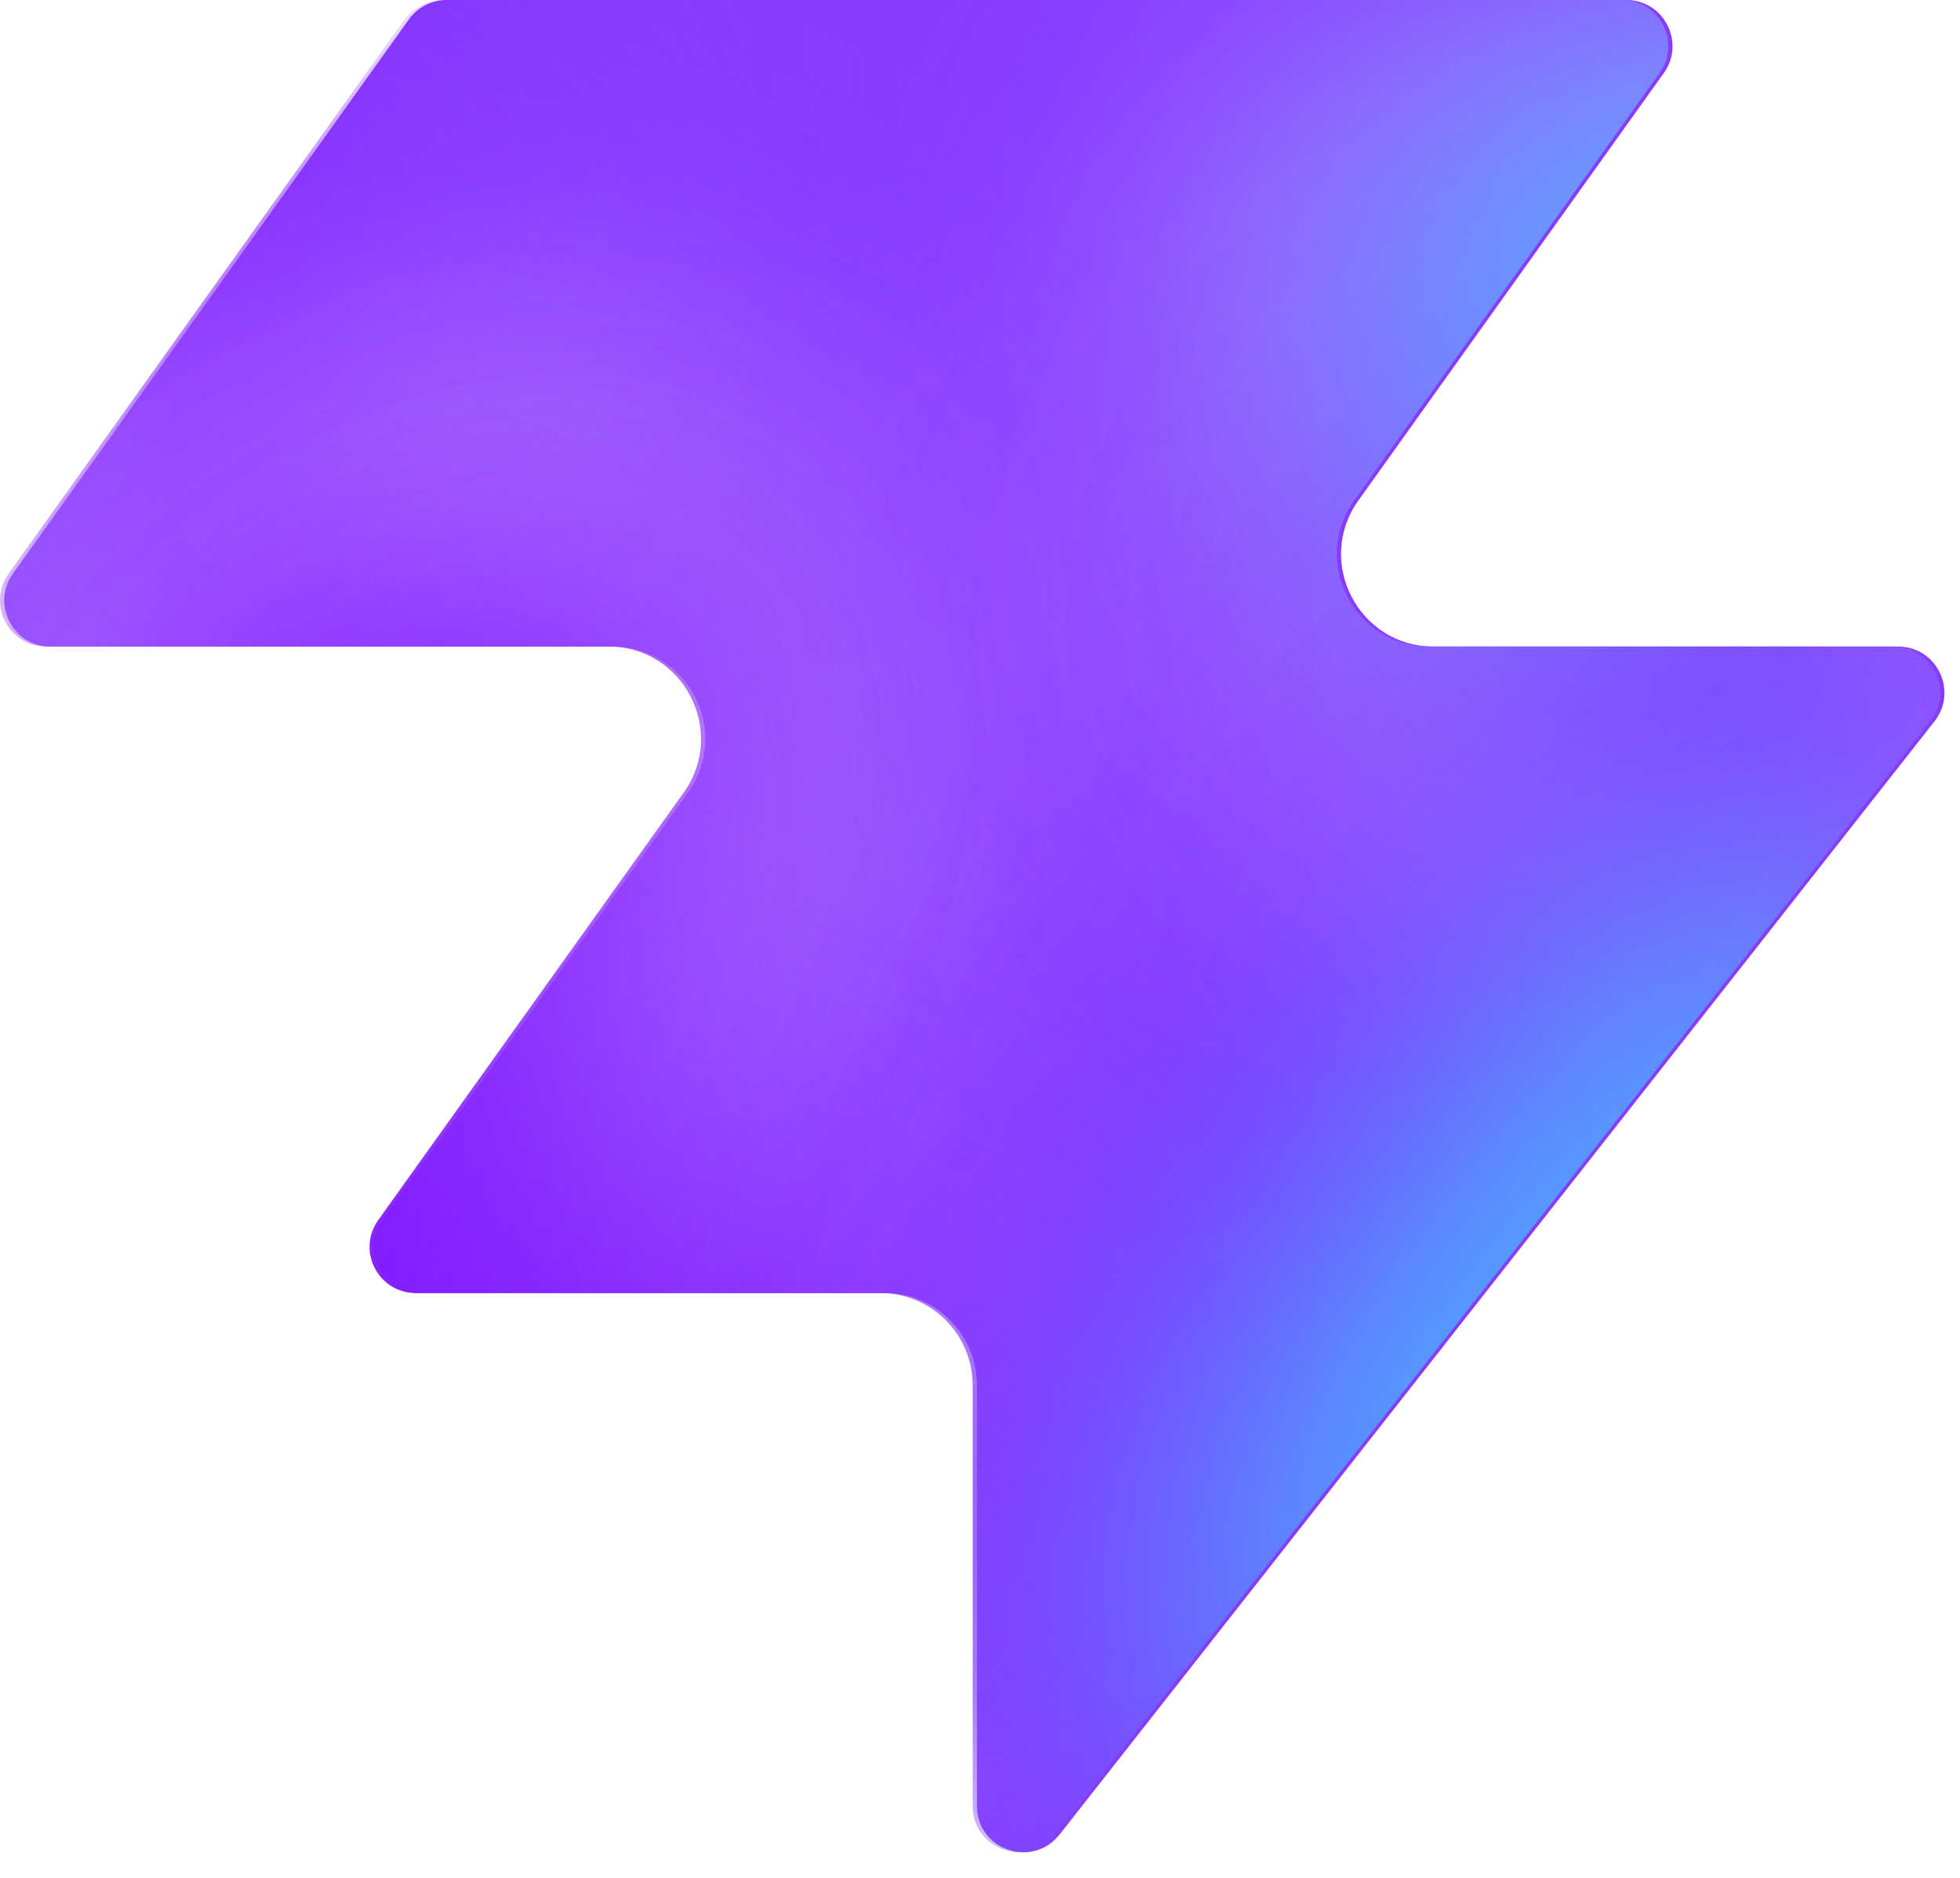
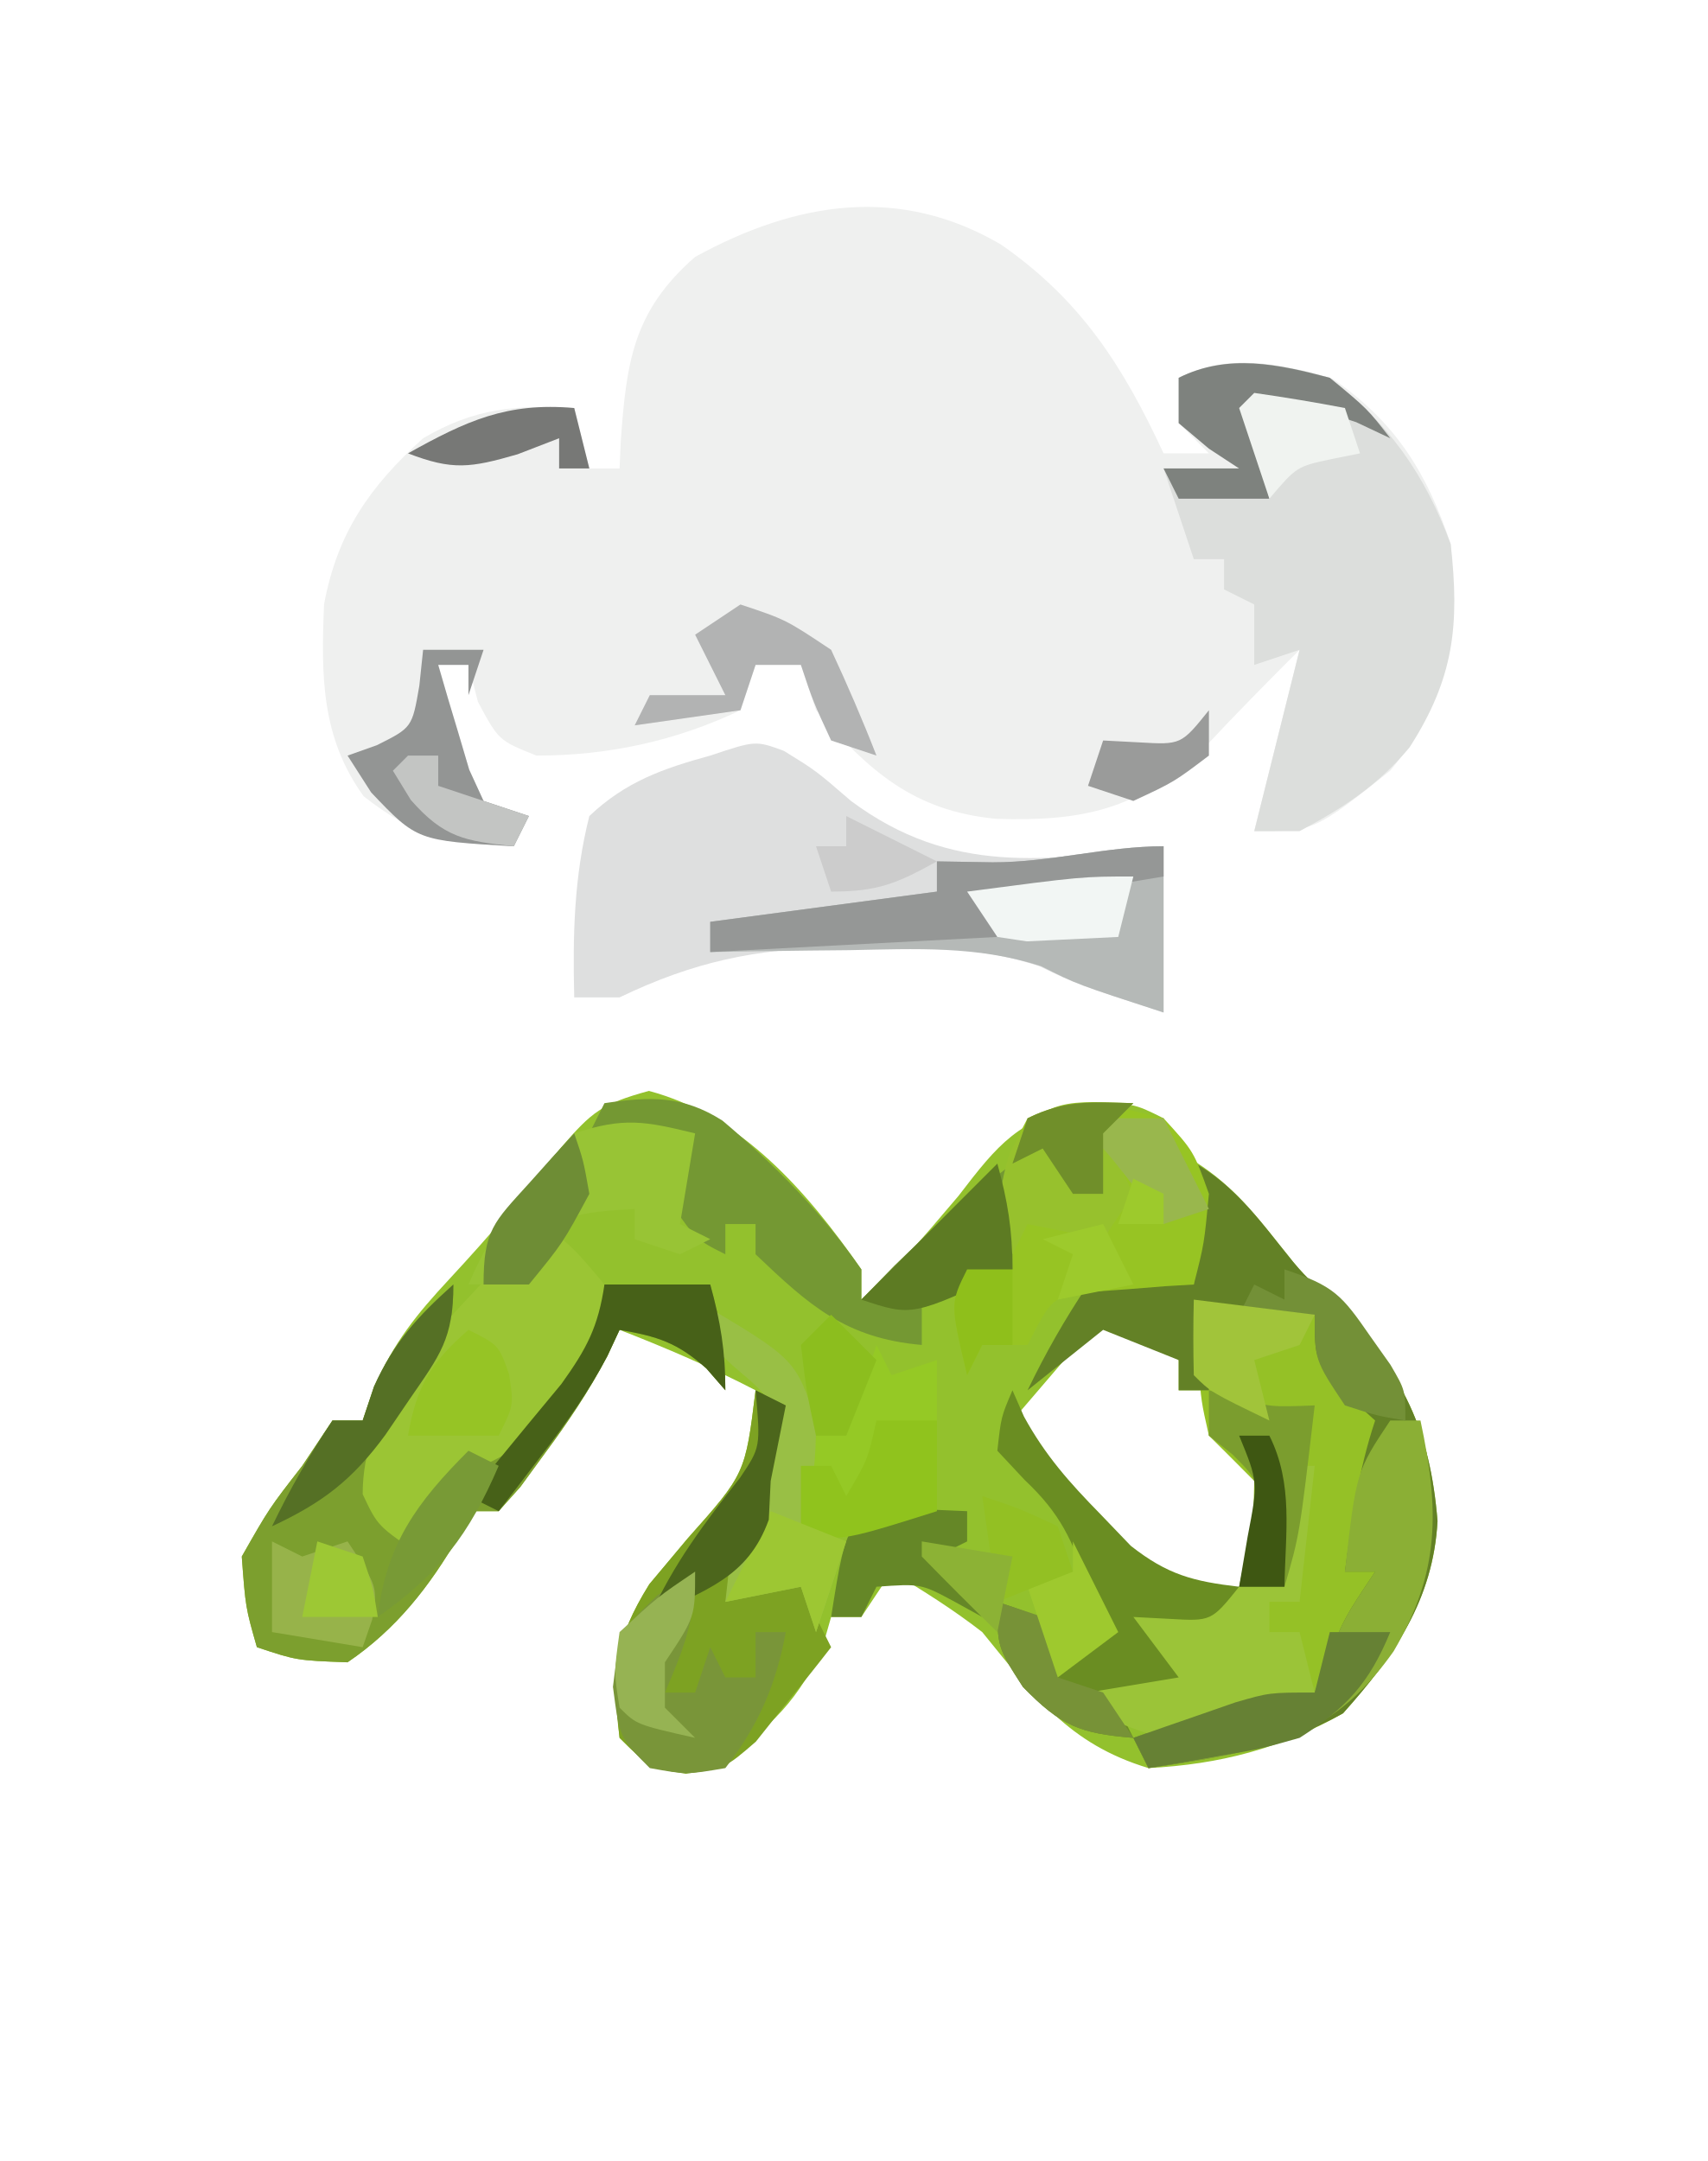
- <svg xmlns="http://www.w3.org/2000/svg" width="48" height="46" fill="none" viewBox="0 0 48 46">
-   <path fill="#863bff" d="M25.946 44.938c-.664.845-2.021.375-2.021-.698V33.937a2.26 2.26 0 0 0-2.262-2.262H10.287c-.92 0-1.456-1.04-.92-1.788l7.48-10.471c1.07-1.497 0-3.578-1.842-3.578H1.237c-.92 0-1.456-1.04-.92-1.788L10.013.474c.214-.297.556-.474.92-.474h28.894c.92 0 1.456 1.04.92 1.788l-7.48 10.471c-1.07 1.498 0 3.579 1.842 3.579h11.377c.943 0 1.473 1.088.89 1.83L25.947 44.94z" style="fill:#863bff;fill:color(display-p3 .525 .23 1);fill-opacity:1" />
-   <mask id="a" width="48" height="46" x="0" y="0" maskUnits="userSpaceOnUse" style="mask-type:alpha">
-     <path fill="#000" d="M25.842 44.938c-.664.844-2.021.375-2.021-.698V33.937a2.26 2.26 0 0 0-2.262-2.262H10.183c-.92 0-1.456-1.04-.92-1.788l7.48-10.471c1.07-1.498 0-3.579-1.842-3.579H1.133c-.92 0-1.456-1.04-.92-1.787L9.91.473c.214-.297.556-.474.92-.474h28.894c.92 0 1.456 1.04.92 1.788l-7.48 10.471c-1.07 1.498 0 3.578 1.842 3.578h11.377c.943 0 1.473 1.088.89 1.832L25.843 44.94z" style="fill:#000;fill-opacity:1" />
-   </mask>
-   <g mask="url(#a)">
-     <g filter="url(#b)">
-       <ellipse cx="5.508" cy="14.704" fill="#ede6ff" rx="5.508" ry="14.704" style="fill:#ede6ff;fill:color(display-p3 .927 .903 1);fill-opacity:1" transform="matrix(.00324 1 1 -.00324 -4.47 31.516)" />
-     </g>
-     <g filter="url(#c)">
-       <ellipse cx="10.399" cy="29.851" fill="#ede6ff" rx="10.399" ry="29.851" style="fill:#ede6ff;fill:color(display-p3 .927 .903 1);fill-opacity:1" transform="matrix(.00324 1 1 -.00324 -39.328 7.883)" />
-     </g>
-     <g filter="url(#d)">
-       <ellipse cx="5.508" cy="30.487" fill="#7e14ff" rx="5.508" ry="30.487" style="fill:#7e14ff;fill:color(display-p3 .492 .077 1);fill-opacity:1" transform="rotate(89.814 -25.913 -14.639)scale(1 -1)" />
-     </g>
-     <g filter="url(#e)">
-       <ellipse cx="5.508" cy="30.599" fill="#7e14ff" rx="5.508" ry="30.599" style="fill:#7e14ff;fill:color(display-p3 .492 .077 1);fill-opacity:1" transform="rotate(89.814 -32.644 -3.334)scale(1 -1)" />
-     </g>
-     <g filter="url(#f)">
-       <ellipse cx="5.508" cy="30.599" fill="#7e14ff" rx="5.508" ry="30.599" style="fill:#7e14ff;fill:color(display-p3 .492 .077 1);fill-opacity:1" transform="matrix(.00324 1 1 -.00324 -34.34 30.47)" />
-     </g>
-     <g filter="url(#g)">
-       <ellipse cx="14.072" cy="22.078" fill="#ede6ff" rx="14.072" ry="22.078" style="fill:#ede6ff;fill:color(display-p3 .927 .903 1);fill-opacity:1" transform="rotate(93.35 24.506 48.493)scale(-1 1)" />
-     </g>
-     <g filter="url(#h)">
-       <ellipse cx="3.47" cy="21.501" fill="#7e14ff" rx="3.47" ry="21.501" style="fill:#7e14ff;fill:color(display-p3 .492 .077 1);fill-opacity:1" transform="rotate(89.009 28.708 47.59)scale(-1 1)" />
-     </g>
-     <g filter="url(#i)">
-       <ellipse cx="3.47" cy="21.501" fill="#7e14ff" rx="3.47" ry="21.501" style="fill:#7e14ff;fill:color(display-p3 .492 .077 1);fill-opacity:1" transform="rotate(89.009 28.708 47.59)scale(-1 1)" />
-     </g>
-     <g filter="url(#j)">
-       <ellipse cx=".387" cy="8.972" fill="#7e14ff" rx="4.407" ry="29.108" style="fill:#7e14ff;fill:color(display-p3 .492 .077 1);fill-opacity:1" transform="rotate(39.51 .387 8.972)" />
-     </g>
-     <g filter="url(#k)">
-       <ellipse cx="47.523" cy="-6.092" fill="#7e14ff" rx="4.407" ry="29.108" style="fill:#7e14ff;fill:color(display-p3 .492 .077 1);fill-opacity:1" transform="rotate(37.892 47.523 -6.092)" />
-     </g>
-     <g filter="url(#l)">
-       <ellipse cx="41.412" cy="6.333" fill="#47bfff" rx="5.971" ry="9.665" style="fill:#47bfff;fill:color(display-p3 .28 .748 1);fill-opacity:1" transform="rotate(37.892 41.412 6.333)" />
-     </g>
-     <g filter="url(#m)">
-       <ellipse cx="-1.879" cy="38.332" fill="#7e14ff" rx="4.407" ry="29.108" style="fill:#7e14ff;fill:color(display-p3 .492 .077 1);fill-opacity:1" transform="rotate(37.892 -1.88 38.332)" />
-     </g>
-     <g filter="url(#n)">
-       <ellipse cx="-1.879" cy="38.332" fill="#7e14ff" rx="4.407" ry="29.108" style="fill:#7e14ff;fill:color(display-p3 .492 .077 1);fill-opacity:1" transform="rotate(37.892 -1.88 38.332)" />
-     </g>
-     <g filter="url(#o)">
-       <ellipse cx="35.651" cy="29.907" fill="#7e14ff" rx="4.407" ry="29.108" style="fill:#7e14ff;fill:color(display-p3 .492 .077 1);fill-opacity:1" transform="rotate(37.892 35.651 29.907)" />
-     </g>
-     <g filter="url(#p)">
-       <ellipse cx="38.418" cy="32.4" fill="#47bfff" rx="5.971" ry="15.297" style="fill:#47bfff;fill:color(display-p3 .28 .748 1);fill-opacity:1" transform="rotate(37.892 38.418 32.4)" />
-     </g>
-   </g>
-   <defs>
-     <filter id="b" width="60.045" height="41.654" x="-19.77" y="16.149" color-interpolation-filters="sRGB" filterUnits="userSpaceOnUse">
-       <feFlood flood-opacity="0" result="BackgroundImageFix" />
-       <feBlend in="SourceGraphic" in2="BackgroundImageFix" result="shape" />
-       <feGaussianBlur result="effect1_foregroundBlur_2002_17158" stdDeviation="7.659" />
-     </filter>
-     <filter id="c" width="90.34" height="51.437" x="-54.613" y="-7.533" color-interpolation-filters="sRGB" filterUnits="userSpaceOnUse">
-       <feFlood flood-opacity="0" result="BackgroundImageFix" />
-       <feBlend in="SourceGraphic" in2="BackgroundImageFix" result="shape" />
-       <feGaussianBlur result="effect1_foregroundBlur_2002_17158" stdDeviation="7.659" />
-     </filter>
-     <filter id="d" width="79.355" height="29.4" x="-49.64" y="2.03" color-interpolation-filters="sRGB" filterUnits="userSpaceOnUse">
-       <feFlood flood-opacity="0" result="BackgroundImageFix" />
-       <feBlend in="SourceGraphic" in2="BackgroundImageFix" result="shape" />
-       <feGaussianBlur result="effect1_foregroundBlur_2002_17158" stdDeviation="4.596" />
-     </filter>
-     <filter id="e" width="79.579" height="29.4" x="-45.045" y="20.029" color-interpolation-filters="sRGB" filterUnits="userSpaceOnUse">
-       <feFlood flood-opacity="0" result="BackgroundImageFix" />
-       <feBlend in="SourceGraphic" in2="BackgroundImageFix" result="shape" />
-       <feGaussianBlur result="effect1_foregroundBlur_2002_17158" stdDeviation="4.596" />
-     </filter>
-     <filter id="f" width="79.579" height="29.4" x="-43.513" y="21.178" color-interpolation-filters="sRGB" filterUnits="userSpaceOnUse">
-       <feFlood flood-opacity="0" result="BackgroundImageFix" />
-       <feBlend in="SourceGraphic" in2="BackgroundImageFix" result="shape" />
-       <feGaussianBlur result="effect1_foregroundBlur_2002_17158" stdDeviation="4.596" />
-     </filter>
-     <filter id="g" width="74.749" height="58.852" x="15.756" y="-17.901" color-interpolation-filters="sRGB" filterUnits="userSpaceOnUse">
-       <feFlood flood-opacity="0" result="BackgroundImageFix" />
-       <feBlend in="SourceGraphic" in2="BackgroundImageFix" result="shape" />
-       <feGaussianBlur result="effect1_foregroundBlur_2002_17158" stdDeviation="7.659" />
-     </filter>
-     <filter id="h" width="61.377" height="25.362" x="23.548" y="2.284" color-interpolation-filters="sRGB" filterUnits="userSpaceOnUse">
-       <feFlood flood-opacity="0" result="BackgroundImageFix" />
-       <feBlend in="SourceGraphic" in2="BackgroundImageFix" result="shape" />
-       <feGaussianBlur result="effect1_foregroundBlur_2002_17158" stdDeviation="4.596" />
-     </filter>
-     <filter id="i" width="61.377" height="25.362" x="23.548" y="2.284" color-interpolation-filters="sRGB" filterUnits="userSpaceOnUse">
-       <feFlood flood-opacity="0" result="BackgroundImageFix" />
-       <feBlend in="SourceGraphic" in2="BackgroundImageFix" result="shape" />
-       <feGaussianBlur result="effect1_foregroundBlur_2002_17158" stdDeviation="4.596" />
-     </filter>
-     <filter id="j" width="56.045" height="63.649" x="-27.636" y="-22.853" color-interpolation-filters="sRGB" filterUnits="userSpaceOnUse">
-       <feFlood flood-opacity="0" result="BackgroundImageFix" />
-       <feBlend in="SourceGraphic" in2="BackgroundImageFix" result="shape" />
-       <feGaussianBlur result="effect1_foregroundBlur_2002_17158" stdDeviation="4.596" />
-     </filter>
-     <filter id="k" width="54.814" height="64.646" x="20.116" y="-38.415" color-interpolation-filters="sRGB" filterUnits="userSpaceOnUse">
-       <feFlood flood-opacity="0" result="BackgroundImageFix" />
-       <feBlend in="SourceGraphic" in2="BackgroundImageFix" result="shape" />
-       <feGaussianBlur result="effect1_foregroundBlur_2002_17158" stdDeviation="4.596" />
-     </filter>
-     <filter id="l" width="33.541" height="35.313" x="24.641" y="-11.323" color-interpolation-filters="sRGB" filterUnits="userSpaceOnUse">
-       <feFlood flood-opacity="0" result="BackgroundImageFix" />
-       <feBlend in="SourceGraphic" in2="BackgroundImageFix" result="shape" />
-       <feGaussianBlur result="effect1_foregroundBlur_2002_17158" stdDeviation="4.596" />
-     </filter>
-     <filter id="m" width="54.814" height="64.646" x="-29.286" y="6.009" color-interpolation-filters="sRGB" filterUnits="userSpaceOnUse">
-       <feFlood flood-opacity="0" result="BackgroundImageFix" />
-       <feBlend in="SourceGraphic" in2="BackgroundImageFix" result="shape" />
-       <feGaussianBlur result="effect1_foregroundBlur_2002_17158" stdDeviation="4.596" />
-     </filter>
-     <filter id="n" width="54.814" height="64.646" x="-29.286" y="6.009" color-interpolation-filters="sRGB" filterUnits="userSpaceOnUse">
-       <feFlood flood-opacity="0" result="BackgroundImageFix" />
-       <feBlend in="SourceGraphic" in2="BackgroundImageFix" result="shape" />
-       <feGaussianBlur result="effect1_foregroundBlur_2002_17158" stdDeviation="4.596" />
-     </filter>
-     <filter id="o" width="54.814" height="64.646" x="8.244" y="-2.416" color-interpolation-filters="sRGB" filterUnits="userSpaceOnUse">
-       <feFlood flood-opacity="0" result="BackgroundImageFix" />
-       <feBlend in="SourceGraphic" in2="BackgroundImageFix" result="shape" />
-       <feGaussianBlur result="effect1_foregroundBlur_2002_17158" stdDeviation="4.596" />
-     </filter>
-     <filter id="p" width="39.409" height="43.623" x="18.713" y="10.588" color-interpolation-filters="sRGB" filterUnits="userSpaceOnUse">
-       <feFlood flood-opacity="0" result="BackgroundImageFix" />
-       <feBlend in="SourceGraphic" in2="BackgroundImageFix" result="shape" />
-       <feGaussianBlur result="effect1_foregroundBlur_2002_17158" stdDeviation="4.596" />
-     </filter>
-   </defs>
+ <svg xmlns="http://www.w3.org/2000/svg" version="1.1" width="113" height="143">
+   <path d="M0 0 C5.285 3.682 8.051 8.01 10.75 13.812 C11.74 13.812 12.73 13.812 13.75 13.812 C13.09 13.152 12.43 12.492 11.75 11.812 C11.75 10.822 11.75 9.832 11.75 8.812 C15.631 7.959 18.131 7.606 21.938 8.875 C26.093 11.738 28.167 15.064 29.75 19.812 C30.258 25.91 29.722 30.014 25.75 34.812 C20.724 38.812 20.724 38.812 16.75 38.812 C18.235 32.873 18.235 32.873 19.75 26.812 C17.573 28.99 15.408 31.181 13.312 33.438 C9.028 37.408 5.353 38.177 -0.332 37.996 C-5.796 37.473 -8.703 34.853 -12.25 30.812 C-12.58 29.823 -12.91 28.832 -13.25 27.812 C-14.24 27.812 -15.23 27.812 -16.25 27.812 C-16.58 28.802 -16.91 29.793 -17.25 30.812 C-21.555 32.856 -26.004 33.812 -30.75 33.812 C-33.25 32.812 -33.25 32.812 -34.625 30.25 C-34.831 29.446 -35.038 28.641 -35.25 27.812 C-35.91 27.812 -36.57 27.812 -37.25 27.812 C-36.827 29.296 -36.386 30.774 -35.938 32.25 C-35.694 33.074 -35.45 33.897 -35.199 34.746 C-34.886 35.428 -34.573 36.11 -34.25 36.812 C-33.26 37.142 -32.27 37.472 -31.25 37.812 C-31.58 38.472 -31.91 39.133 -32.25 39.812 C-36.549 39.644 -38.771 39.189 -42.188 36.5 C-45.007 32.6 -45.002 28.474 -44.805 23.797 C-43.926 19.068 -41.781 16.009 -38.25 12.812 C-34.85 10.822 -32.154 10.589 -28.25 10.812 C-27.92 12.133 -27.59 13.453 -27.25 14.812 C-26.59 14.812 -25.93 14.812 -25.25 14.812 C-25.224 14.221 -25.198 13.629 -25.172 13.02 C-24.798 7.813 -24.369 4.403 -20.25 0.812 C-13.552 -2.856 -6.731 -3.952 0 0 Z " fill="#EFF0EF" transform="translate(66.25,16.1875)" />
+   <path d="M0 0 C6.134 1.627 10.521 6.713 14.062 11.812 C14.062 12.473 14.062 13.133 14.062 13.812 C17.446 10.541 17.446 10.541 20.484 6.957 C23.193 3.425 24.363 1.999 28.812 0.812 C32.062 0.812 32.062 0.812 34.062 1.812 C34.062 2.473 34.062 3.132 34.062 3.812 C34.619 4.019 35.176 4.225 35.75 4.438 C38.35 5.983 39.909 7.876 41.77 10.234 C43.207 12.048 43.207 12.048 45.688 14.375 C49.922 18.721 51.7 22.454 52.191 28.469 C51.906 33.667 49.324 37.403 45.938 41.188 C41.804 43.524 37.804 44.561 33.062 44.812 C27.744 43.207 25.496 40.018 22.062 35.812 C20.128 34.31 18.164 33.083 16.062 31.812 C15.402 32.803 14.742 33.792 14.062 34.812 C13.402 34.812 12.742 34.812 12.062 34.812 C11.856 35.534 11.65 36.256 11.438 37 C9.538 40.885 7.674 42.405 4.062 44.812 C-0.124 44.626 -0.124 44.626 -1.938 42.812 C-2.404 38.505 -2.283 36.368 0.031 32.645 C0.867 31.648 1.702 30.652 2.562 29.625 C6.384 25.331 6.384 25.331 7.062 19.812 C4.125 18.29 1.146 17.011 -1.938 15.812 C-2.206 16.385 -2.474 16.957 -2.75 17.547 C-3.979 19.891 -5.363 21.937 -6.938 24.062 C-7.453 24.769 -7.969 25.475 -8.5 26.203 C-8.974 26.734 -9.449 27.265 -9.938 27.812 C-10.598 27.812 -11.258 27.812 -11.938 27.812 C-12.144 28.349 -12.35 28.885 -12.562 29.438 C-14.5 32.785 -16.712 35.624 -19.938 37.812 C-23.312 37.688 -23.312 37.688 -25.938 36.812 C-26.688 34.188 -26.688 34.188 -26.938 30.812 C-25.125 27.625 -25.125 27.625 -22.938 24.812 C-22.277 23.823 -21.617 22.832 -20.938 21.812 C-20.277 21.812 -19.617 21.812 -18.938 21.812 C-18.685 21.078 -18.432 20.343 -18.172 19.586 C-16.854 16.626 -15.388 14.8 -13.188 12.438 C-10.577 9.625 -8.146 6.793 -5.812 3.75 C-3.755 1.377 -3.147 0.871 0 0 Z M30.062 14.812 C28.082 17.122 26.102 19.433 24.062 21.812 C26.048 24.16 28.048 26.49 30.062 28.812 C31.083 30.019 31.083 30.019 32.125 31.25 C33.999 33.023 33.999 33.023 36.688 33.25 C37.471 33.106 38.255 32.961 39.062 32.812 C41.429 29.964 41.429 29.964 40.688 26.625 C40.481 25.697 40.275 24.769 40.062 23.812 C39.072 23.483 38.083 23.152 37.062 22.812 C37.062 21.823 37.062 20.832 37.062 19.812 C36.403 19.812 35.742 19.812 35.062 19.812 C35.062 19.152 35.062 18.492 35.062 17.812 C32.599 16.168 32.599 16.168 30.062 14.812 Z " fill="#93C12D" transform="translate(42.9375,72.1875)" />
+   <path d="M0 0 C2.125 1.312 2.125 1.312 4.438 3.312 C11.071 8.249 17.345 7.273 25.125 6.312 C25.125 9.943 25.125 13.572 25.125 17.312 C19.426 15.457 19.426 15.457 16.938 14.262 C13.226 13.009 9.686 12.973 5.812 13 C5.055 13.001 4.298 13.003 3.517 13.004 C-1.897 13.097 -5.958 13.952 -10.875 16.312 C-11.865 16.312 -12.855 16.312 -13.875 16.312 C-13.979 12.187 -13.89 8.326 -12.875 4.312 C-10.482 2.043 -8.021 1.175 -4.875 0.312 C-1.875 -0.688 -1.875 -0.688 0 0 Z " fill="#DEDFDF" transform="translate(51.875,49.6875)" />
+   <path d="M0 0 C3.936 3.061 6.262 6.336 8 11 C8.597 16.377 8.218 19.883 5.277 24.457 C3.197 26.971 0.857 28.48 -2 30 C-2.99 30 -3.98 30 -5 30 C-4.01 26.04 -3.02 22.08 -2 18 C-2.99 18.33 -3.98 18.66 -5 19 C-5 17.68 -5 16.36 -5 15 C-5.66 14.67 -6.32 14.34 -7 14 C-7 13.34 -7 12.68 -7 12 C-7.66 12 -8.32 12 -9 12 C-9.66 10.02 -10.32 8.04 -11 6 C-9.35 6 -7.7 6 -6 6 C-6.66 5.567 -7.32 5.134 -8 4.688 C-8.66 4.131 -9.32 3.574 -10 3 C-10 2.01 -10 1.02 -10 0 C-6.716 -1.642 -3.418 -0.953 0 0 Z " fill="#DCDEDC" transform="translate(88,25)" />
+   <path d="M0 0 C2.64 0.33 5.28 0.66 8 1 C8.268 1.969 8.536 2.939 8.812 3.938 C9.204 4.948 9.596 5.959 10 7 C10.99 7.33 11.98 7.66 13 8 C12.01 11.3 11.02 14.6 10 18 C10.66 18 11.32 18 12 18 C11.333 19.333 10.667 20.667 10 22 C9.691 23.021 9.691 23.021 9.375 24.062 C7.106 27.26 3.729 28.141 0 29 C-3.507 28.771 -4.508 28.492 -7 26 C-5.02 25.67 -3.04 25.34 -1 25 C-1.99 23.68 -2.98 22.36 -4 21 C-3.216 21.021 -2.433 21.041 -1.625 21.062 C0.981 21.187 0.981 21.187 3 20 C3.903 16.005 3.903 16.005 4 12 C3.007 10.993 2.006 9.994 1 9 C0.488 6.738 0.488 6.738 0.312 4.312 C0.247 3.504 0.181 2.696 0.113 1.863 C0.057 0.941 0.057 0.941 0 0 Z " fill="#95C126" transform="translate(79,86)" />
+   <path d="M0 0 C3.564 1.32 5.386 3.479 7.707 6.422 C9.144 8.235 9.144 8.235 11.625 10.562 C15.859 14.908 17.638 18.642 18.129 24.656 C17.843 29.854 15.261 33.591 11.875 37.375 C7.787 39.685 3.609 40.32 -1 41 C-1.33 40.34 -1.66 39.68 -2 39 C-0.564 38.494 0.874 37.996 2.312 37.5 C3.113 37.222 3.914 36.943 4.738 36.656 C7 36 7 36 10 36 C10.289 35.237 10.578 34.474 10.875 33.688 C12 31 12 31 14 28 C13.34 28 12.68 28 12 28 C12.458 24.531 12.891 21.326 14 18 C13.34 17.402 12.68 16.804 12 16.188 C10 14 10 14 10 11 C7.69 11 5.38 11 3 11 C3 12.65 3 14.3 3 16 C2.34 16 1.68 16 1 16 C1 15.34 1 14.68 1 14 C-1.475 13.01 -1.475 13.01 -4 12 C-5.65 13.32 -7.3 14.64 -9 16 C-7.796 13.506 -6.546 11.319 -5 9 C-1.375 8.812 -1.375 8.812 2 9 C2.234 4.21 2.234 4.21 0 0 Z " fill="#638126" transform="translate(77,76)" />
+   <path d="M0 0 C0 3.467 -0.631 4.109 -2.625 6.812 C-4.934 10.273 -4.934 10.273 -4.312 14.5 C-3.879 15.325 -3.446 16.15 -3 17 C-2.134 15.577 -2.134 15.577 -1.25 14.125 C0.983 11.023 1.756 10.52 5 9 C7.633 6.142 9.424 3.89 10 0 C12.31 0 14.62 0 17 0 C17.687 2.491 18 4.379 18 7 C17.587 6.526 17.175 6.051 16.75 5.562 C14.818 3.837 13.518 3.434 11 3 C10.732 3.572 10.464 4.145 10.188 4.734 C8.959 7.079 7.575 9.124 6 11.25 C5.484 11.956 4.969 12.663 4.438 13.391 C3.963 13.922 3.489 14.453 3 15 C2.34 15 1.68 15 1 15 C0.794 15.536 0.588 16.073 0.375 16.625 C-1.563 19.972 -3.775 22.812 -7 25 C-10.375 24.875 -10.375 24.875 -13 24 C-13.75 21.375 -13.75 21.375 -14 18 C-12.188 14.812 -12.188 14.812 -10 12 C-9.34 11.01 -8.68 10.02 -8 9 C-7.34 9 -6.68 9 -6 9 C-5.753 8.258 -5.505 7.515 -5.25 6.75 C-3.909 3.799 -2.391 2.152 0 0 Z " fill="#7C9F2E" transform="translate(30,85)" />
+   <path d="M0 0 C2 2.188 2 2.188 3 5 C2.688 8.312 2.688 8.312 2 11 C1.374 11.037 0.747 11.075 0.102 11.113 C-0.716 11.179 -1.533 11.245 -2.375 11.312 C-3.593 11.4 -3.593 11.4 -4.836 11.488 C-7.379 11.83 -7.379 11.83 -9 15 C-9.99 15 -10.98 15 -12 15 C-12.33 15.66 -12.66 16.32 -13 17 C-14.125 12.25 -14.125 12.25 -13 10 C-12.01 10 -11.02 10 -10 10 C-10.206 9.278 -10.412 8.556 -10.625 7.812 C-11.064 4.519 -10.537 2.911 -9 0 C-5.782 -1.609 -3.411 -0.838 0 0 Z " fill="#97C423" transform="translate(77,74)" />
+   <path d="M0 0 C0.66 0.33 1.32 0.66 2 1 C1.257 5.084 0.171 9.019 -1 13 C0.32 13 1.64 13 3 13 C3.66 14.32 4.32 15.64 5 17 C3.956 18.348 2.889 19.678 1.812 21 C1.221 21.742 0.629 22.485 0.02 23.25 C-2 25 -2 25 -4.613 25.375 C-7 25 -7 25 -9 23 C-9.543 18.668 -9.358 16.576 -7.031 12.832 C-6.196 11.836 -5.361 10.839 -4.5 9.812 C-0.679 5.519 -0.679 5.519 0 0 Z " fill="#7DA222" transform="translate(50,92)" />
+   <path d="M0 0 C2.062 1.688 2.062 1.688 4 4 C4.097 7.681 2.862 9.19 0.688 12.188 C-2 15 -2 15 -4.188 16.062 C-6.284 16.916 -6.284 16.916 -7.25 19.625 C-7.497 20.409 -7.745 21.192 -8 22 C-11 20 -11 20 -12 17.875 C-12 12.233 -8.015 8.086 -4.312 4.125 C-3.549 3.424 -2.786 2.723 -2 2 C-1.34 1.34 -0.68 0.68 0 0 Z " fill="#9BC534" transform="translate(36,81)" />
+   <path d="M0 0 C0 3.63 0 7.26 0 11 C-5.744 9.13 -5.744 9.13 -8.094 7.938 C-12.335 6.569 -16.388 6.789 -20.812 6.875 C-22.138 6.889 -22.138 6.889 -23.49 6.902 C-25.66 6.926 -27.83 6.962 -30 7 C-30 6.34 -30 5.68 -30 5 C-25.05 4.34 -20.1 3.68 -15 3 C-15 2.34 -15 1.68 -15 1 C-13.175 1.031 -13.175 1.031 -11.312 1.062 C-7.451 1.069 -3.8 0 0 0 Z " fill="#B5B9B7" transform="translate(77,56)" />
+   <path d="M0 0 C3.032 -0.444 5.18 -0.524 7.816 1.16 C11.296 4.099 14.394 7.247 17 11 C17 11.66 17 12.32 17 13 C17.722 12.258 18.444 11.515 19.188 10.75 C21.686 8.307 24.236 6.132 27 4 C27 6.31 27 8.62 27 11 C25.02 11.66 23.04 12.32 21 13 C21 13.99 21 14.98 21 16 C15.956 15.555 13.556 13.39 10 10 C10 9.34 10 8.68 10 8 C9.34 8 8.68 8 8 8 C8 8.66 8 9.32 8 10 C6 9 6 9 4 6 C4.375 3.812 4.375 3.812 5 2 C3.02 2 1.04 2 -1 2 C-0.67 1.34 -0.34 0.68 0 0 Z " fill="#749833" transform="translate(40,73)" />
+   <path d="M0 0 C0.251 0.574 0.503 1.147 0.762 1.738 C2.164 4.3 3.769 6.105 5.812 8.188 C6.479 8.882 7.145 9.577 7.832 10.293 C10.261 12.205 11.963 12.645 15 13 C14.67 13.99 14.34 14.98 14 16 C12.35 16 10.7 16 9 16 C9.99 17.32 10.98 18.64 12 20 C10.35 20.33 8.7 20.66 7 21 C7.33 21.66 7.66 22.32 8 23 C4.455 22.705 3.218 22.224 0.688 19.625 C-1 17 -1 17 -1 14 C2 15 2 15 4 17 C4.66 16.34 5.32 15.68 6 15 C5.01 14.34 4.02 13.68 3 13 C3.66 13 4.32 13 5 13 C3.98 9.939 3.189 8.178 0.812 5.938 C0.214 5.298 -0.384 4.659 -1 4 C-0.75 1.75 -0.75 1.75 0 0 Z " fill="#6A8D22" transform="translate(67,92)" />
+   <path d="M0 0 C0.66 0 1.32 0 2 0 C3.254 5.889 3.322 10.005 0.219 15.277 C-2.971 19.786 -6.032 21.163 -11.312 22.25 C-12.873 22.514 -14.435 22.769 -16 23 C-16.33 22.34 -16.66 21.68 -17 21 C-15.564 20.494 -14.126 19.996 -12.688 19.5 C-11.887 19.222 -11.086 18.943 -10.262 18.656 C-8 18 -8 18 -5 18 C-4.711 17.237 -4.423 16.474 -4.125 15.688 C-3 13 -3 13 -1 10 C-1.66 10 -2.32 10 -3 10 C-2.25 3.375 -2.25 3.375 0 0 Z " fill="#8BAF35" transform="translate(92,94)" />
+   <path d="M0 0 C0.33 0 0.66 0 1 0 C0.67 2.97 0.34 5.94 0 9 C-0.66 9 -1.32 9 -2 9 C-2 9.66 -2 10.32 -2 11 C-1.34 11 -0.68 11 0 11 C0.33 12.32 0.66 13.64 1 15 C-7.485 18.726 -7.485 18.726 -12 17 C-12.66 16.34 -13.32 15.68 -14 15 C-12.02 14.67 -10.04 14.34 -8 14 C-8.99 12.68 -9.98 11.36 -11 10 C-10.216 10.041 -9.432 10.082 -8.625 10.125 C-5.839 10.287 -5.839 10.287 -4 8 C-3.01 8 -2.02 8 -1 8 C-0.67 5.36 -0.34 2.72 0 0 Z " fill="#9BC438" transform="translate(86,97)" />
+   <path d="M0 0 C0.33 0.66 0.66 1.32 1 2 C1.99 1.67 2.98 1.34 4 1 C4 4.3 4 7.6 4 11 C-2.75 13.125 -2.75 13.125 -5 12 C-4.67 10.02 -4.34 8.04 -4 6 C-3.34 6 -2.68 6 -2 6 C-1.34 4.02 -0.68 2.04 0 0 Z " fill="#95C925" transform="translate(58,89)" />
+   <path d="M0 0 C-0.33 1.98 -0.66 3.96 -1 6 C-0.34 6.33 0.32 6.66 1 7 C0.01 7.495 0.01 7.495 -1 8 C-1.99 7.67 -2.98 7.34 -4 7 C-4 6.34 -4 5.68 -4 5 C-6.941 5.184 -6.941 5.184 -10 6 C-11.436 7.952 -11.436 7.952 -12 10 C-12.99 10 -13.98 10 -15 10 C-13.323 6.035 -10.879 3.16 -8 0 C-4.71 -1.097 -3.287 -0.8 0 0 Z " fill="#98C435" transform="translate(46,75)" />
+   <path d="M0 0 C6.648 3.923 6.648 3.923 8 8.062 C8 10.626 7.834 12.59 7 15 C7.99 15.33 8.98 15.66 10 16 C9.34 17.98 8.68 19.96 8 22 C7.67 21.01 7.34 20.02 7 19 C5.35 19.33 3.7 19.66 2 20 C2.75 13.25 2.75 13.25 5 11 C5.46 6.879 5.46 6.879 2.5 4.375 C1.675 3.591 0.85 2.808 0 2 C0 1.34 0 0.68 0 0 Z " fill="#99BF45" transform="translate(46,86)" />
+   <path d="M0 0 C0 3.204 -0.743 5.094 -2 8 C-1.34 8 -0.68 8 0 8 C0.33 7.01 0.66 6.02 1 5 C1.33 5.66 1.66 6.32 2 7 C2.66 7 3.32 7 4 7 C4 6.01 4 5.02 4 4 C4.66 4 5.32 4 6 4 C5.352 7.5 4.193 10.181 2 13 C-0.562 13.438 -0.562 13.438 -3 13 C-5 11 -5 11 -5.438 7.625 C-5 4 -5 4 -2.5 1.562 C-1.262 0.789 -1.262 0.789 0 0 Z " fill="#799539" transform="translate(46,104)" />
+   <path d="M0 0 C1.32 0 2.64 0 4 0 C3.67 0.99 3.34 1.98 3 3 C3 2.34 3 1.68 3 1 C2.34 1 1.68 1 1 1 C1.423 2.484 1.864 3.962 2.312 5.438 C2.556 6.261 2.8 7.085 3.051 7.934 C3.521 8.956 3.521 8.956 4 10 C4.99 10.33 5.98 10.66 7 11 C6.67 11.66 6.34 12.32 6 13 C-0.4 12.631 -0.4 12.631 -3.438 9.438 C-3.953 8.633 -4.469 7.829 -5 7 C-4.041 6.66 -4.041 6.66 -3.062 6.312 C-0.728 5.147 -0.728 5.147 -0.25 2.375 C-0.168 1.591 -0.085 0.807 0 0 Z " fill="#939594" transform="translate(28,43)" />
+   <path d="M0 0 C-0.66 0.66 -1.32 1.32 -2 2 C-1.34 3.32 -0.68 4.64 0 6 C-0.99 7.485 -0.99 7.485 -2 9 C-3.65 8.67 -5.3 8.34 -7 8 C-7.33 8.66 -7.66 9.32 -8 10 C-8.999 7.302 -9.036 6.12 -8.188 3.312 C-6.204 -0.549 -4.023 -0.106 0 0 Z " fill="#97C12D" transform="translate(75,73)" />
+   <path d="M0 0 C0 0.66 0 1.32 0 2 C-3.96 2.66 -7.92 3.32 -12 4 C-11.67 4.66 -11.34 5.32 -11 6 C-20.405 6.495 -20.405 6.495 -30 7 C-30 6.34 -30 5.68 -30 5 C-25.05 4.34 -20.1 3.68 -15 3 C-15 2.34 -15 1.68 -15 1 C-13.175 1.031 -13.175 1.031 -11.312 1.062 C-7.451 1.069 -3.8 0 0 0 Z " fill="#959796" transform="translate(77,56)" />
+   <path d="M0 0 C2.5 2.062 2.5 2.062 4 4 C3.257 3.649 2.515 3.299 1.75 2.938 C-1.132 1.955 -2.212 1.967 -5 3 C-4.67 4.65 -4.34 6.3 -4 8 C-5.98 8 -7.96 8 -10 8 C-10.33 7.34 -10.66 6.68 -11 6 C-9.35 6 -7.7 6 -6 6 C-6.66 5.567 -7.32 5.134 -8 4.688 C-8.66 4.131 -9.32 3.574 -10 3 C-10 2.01 -10 1.02 -10 0 C-6.751 -1.625 -3.402 -0.901 0 0 Z " fill="#7E827E" transform="translate(88,25)" />
+   <path d="M0 0 C2.31 0 4.62 0 7 0 C7.687 2.491 8 4.379 8 7 C7.588 6.526 7.175 6.051 6.75 5.562 C4.818 3.837 3.518 3.434 1 3 C0.734 3.572 0.469 4.145 0.195 4.734 C-1.057 7.108 -2.494 9.122 -4.125 11.25 C-4.664 11.956 -5.203 12.663 -5.758 13.391 C-6.168 13.922 -6.578 14.453 -7 15 C-7.66 14.67 -8.32 14.34 -9 14 C-8.434 13.325 -7.868 12.649 -7.285 11.953 C-6.552 11.061 -5.818 10.169 -5.062 9.25 C-4.332 8.368 -3.601 7.487 -2.848 6.578 C-1.17 4.237 -0.413 2.803 0 0 Z " fill="#476118" transform="translate(40,85)" />
+   <path d="M0 0 C1.32 0 2.64 0 4 0 C2.589 3.409 1.101 5.019 -2 7 C-4.578 7.73 -4.578 7.73 -7.25 8.188 C-8.142 8.346 -9.034 8.505 -9.953 8.668 C-10.629 8.778 -11.304 8.887 -12 9 C-12.33 8.34 -12.66 7.68 -13 7 C-11.564 6.494 -10.126 5.996 -8.688 5.5 C-7.887 5.222 -7.086 4.943 -6.262 4.656 C-4 4 -4 4 -1 4 C-0.67 2.68 -0.34 1.36 0 0 Z " fill="#668134" transform="translate(88,108)" />
+   <path d="M0 0 C3 1 3 1 6 3 C7.071 5.301 8.08 7.634 9 10 C8.01 9.67 7.02 9.34 6 9 C4.812 6.438 4.812 6.438 4 4 C3.01 4 2.02 4 1 4 C0.67 4.99 0.34 5.98 0 7 C-2.31 7.33 -4.62 7.66 -7 8 C-6.67 7.34 -6.34 6.68 -6 6 C-4.35 6 -2.7 6 -1 6 C-1.66 4.68 -2.32 3.36 -3 2 C-2.01 1.34 -1.02 0.68 0 0 Z " fill="#B2B3B3" transform="translate(49,40)" />
+   <path d="M0 0 C0.598 0.165 1.196 0.33 1.812 0.5 C4.113 1.111 4.113 1.111 7 1 C6 9.571 6 9.571 5 13 C4.01 13 3.02 13 2 13 C2.34 11.36 2.34 11.36 2.688 9.688 C3.423 6.101 3.423 6.101 1.562 4.25 C1.047 3.837 0.531 3.425 0 3 C0 2.01 0 1.02 0 0 Z " fill="#7B9D2E" transform="translate(80,92)" />
+   <path d="M0 0 C0.99 0.495 0.99 0.495 2 1 C2.99 0.67 3.98 0.34 5 0 C7 3 7 3 6.625 5.188 C6.419 5.786 6.213 6.384 6 7 C3.03 6.505 3.03 6.505 0 6 C0 4.02 0 2.04 0 0 Z " fill="#97B34A" transform="translate(18,102)" />
+   <path d="M0 0 C0.949 0.041 1.897 0.083 2.875 0.125 C2.875 0.785 2.875 1.445 2.875 2.125 C1.885 2.62 1.885 2.62 0.875 3.125 C1.865 4.445 2.855 5.765 3.875 7.125 C3.277 6.795 2.679 6.465 2.062 6.125 C-0.179 4.917 -0.179 4.917 -3.125 5.125 C-3.455 5.785 -3.785 6.445 -4.125 7.125 C-4.785 7.125 -5.445 7.125 -6.125 7.125 C-5.032 0.201 -5.032 0.201 0 0 Z " fill="#658727" transform="translate(61.125,99.875)" />
+   <path d="M0 0 C1.32 0 2.64 0 4 0 C4 1.98 4 3.96 4 6 C-2.75 8.125 -2.75 8.125 -5 7 C-5 5.68 -5 4.36 -5 3 C-4.34 3 -3.68 3 -3 3 C-2.67 3.66 -2.34 4.32 -2 5 C-0.586 2.618 -0.586 2.618 0 0 Z " fill="#90C31D" transform="translate(58,94)" />
+   <path d="M0 0 C0 3.585 -0.871 4.653 -2.875 7.562 C-3.409 8.348 -3.942 9.133 -4.492 9.941 C-6.693 12.946 -8.663 14.443 -12 16 C-10.796 13.506 -9.546 11.319 -8 9 C-7.34 9 -6.68 9 -6 9 C-5.753 8.258 -5.505 7.515 -5.25 6.75 C-3.909 3.799 -2.391 2.152 0 0 Z " fill="#557025" transform="translate(30,85)" />
+   <path d="M0 0 C3.303 1.101 3.785 1.69 5.688 4.438 C6.343 5.364 6.343 5.364 7.012 6.309 C8 8 8 8 8 10 C6.125 9.688 6.125 9.688 4 9 C2 6 2 6 2 3 C0.35 3 -1.3 3 -3 3 C-2.67 2.34 -2.34 1.68 -2 1 C-1.34 1.33 -0.68 1.66 0 2 C0 1.34 0 0.68 0 0 Z " fill="#739037" transform="translate(85,84)" />
+   <path d="M0 0 C0.687 2.491 1 4.379 1 7 C-5.625 10.125 -5.625 10.125 -9 9 C-6 6 -3 3 0 0 Z " fill="#5D7B23" transform="translate(66,77)" />
+   <path d="M0 0 C-0.33 1.32 -0.66 2.64 -1 4 C-2.279 4.062 -3.558 4.124 -4.875 4.188 C-5.594 4.222 -6.314 4.257 -7.055 4.293 C-7.697 4.196 -8.339 4.1 -9 4 C-9.66 3.01 -10.32 2.02 -11 1 C-3.375 0 -3.375 0 0 0 Z " fill="#F2F6F4" transform="translate(75,58)" />
+   <path d="M0 0 C2 1 2 1 2.688 2.938 C3 5 3 5 2 7 C0.02 7 -1.96 7 -4 7 C-3.436 3.73 -2.5 2.174 0 0 Z " fill="#96C425" transform="translate(31,88)" />
+   <path d="M0 0 C2.64 0.33 5.28 0.66 8 1 C7.67 1.66 7.34 2.32 7 3 C6.01 3.33 5.02 3.66 4 4 C4.33 5.32 4.66 6.64 5 8 C1.125 6.125 1.125 6.125 0 5 C-0.041 3.334 -0.043 1.666 0 0 Z " fill="#A1C43A" transform="translate(79,86)" />
+   <path d="M0 0 C2.475 0.99 2.475 0.99 5 2 C4.34 3.98 3.68 5.96 3 8 C2.67 7.01 2.34 6.02 2 5 C0.35 5.33 -1.3 5.66 -3 6 C-2.01 4.02 -1.02 2.04 0 0 Z " fill="#9DC733" transform="translate(51,100)" />
+   <path d="M0 0 C0.66 0.33 1.32 0.66 2 1 C1.667 2.667 1.333 4.333 1 6 C0.959 6.846 0.917 7.691 0.875 8.562 C-0.518 12.444 -3.379 13.222 -7 15 C-5.474 11.532 -3.351 8.741 -1.023 5.781 C0.332 3.764 0.332 3.764 0 0 Z " fill="#4C661C" transform="translate(50,92)" />
+   <path d="M0 0 C2.007 0.287 4.009 0.619 6 1 C6.33 1.99 6.66 2.98 7 4 C6.381 4.124 5.763 4.247 5.125 4.375 C2.809 4.872 2.809 4.872 1 7 C0.34 5.02 -0.32 3.04 -1 1 C-0.67 0.67 -0.34 0.34 0 0 Z " fill="#F0F3F0" transform="translate(83,26)" />
+   <path d="M0 0 C0.66 0.33 1.32 0.66 2 1 C0.027 5.57 -1.922 8.135 -6 11 C-5.448 6.174 -3.393 3.393 0 0 Z " fill="#789A36" transform="translate(31,96)" />
+   <path d="M0 0 C0.609 1.797 0.609 1.797 1 4 C-0.75 7.25 -0.75 7.25 -3 10 C-3.99 10 -4.98 10 -6 10 C-6 6.411 -5.336 5.891 -3 3.312 C-2.443 2.69 -1.886 2.067 -1.312 1.426 C-0.879 0.955 -0.446 0.485 0 0 Z " fill="#6E8D35" transform="translate(38,75)" />
+   <path d="M0 0 C0 3 0 3 -2 6 C-2 6.99 -2 7.98 -2 9 C-1.34 9.66 -0.68 10.32 0 11 C-3.875 10.125 -3.875 10.125 -5 9 C-5.375 6.688 -5.375 6.688 -5 4 C-2.5 1.688 -2.5 1.688 0 0 Z " fill="#96B353" transform="translate(46,104)" />
+   <path d="M0 0 C0.99 0.33 1.98 0.66 3 1 C3.333 2.333 3.667 3.667 4 5 C4.99 5.33 5.98 5.66 7 6 C7.99 7.485 7.99 7.485 9 9 C5.455 8.705 4.218 8.224 1.688 5.625 C0 3 0 3 0 0 Z " fill="#779237" transform="translate(66,106)" />
+   <path d="M0 0 C0.33 1.32 0.66 2.64 1 4 C0.34 4 -0.32 4 -1 4 C-1 3.34 -1 2.68 -1 2 C-1.907 2.351 -2.815 2.701 -3.75 3.062 C-6.878 3.965 -8.052 4.134 -11 3 C-7.142 0.847 -4.449 -0.393 0 0 Z " fill="#777876" transform="translate(38,27)" />
+   <path d="M0 0 C0.99 0.99 1.98 1.98 3 3 C2.34 4.65 1.68 6.3 1 8 C0.34 8 -0.32 8 -1 8 C-1.625 5.125 -1.625 5.125 -2 2 C-1.34 1.34 -0.68 0.68 0 0 Z " fill="#8CBE1E" transform="translate(55,87)" />
+   <path d="M0 0 C0.66 0 1.32 0 2 0 C2 0.66 2 1.32 2 2 C3.98 2.66 5.96 3.32 8 4 C7.67 4.66 7.34 5.32 7 6 C3.758 5.65 2.385 5.438 0.188 2.938 C-0.4 1.978 -0.4 1.978 -1 1 C-0.67 0.67 -0.34 0.34 0 0 Z " fill="#C3C5C3" transform="translate(27,50)" />
+   <path d="M0 0 C1.98 0 3.96 0 6 0 C6.99 1.98 7.98 3.96 9 6 C8.01 6.33 7.02 6.66 6 7 C5.381 6.216 4.763 5.433 4.125 4.625 C2.101 2.032 2.101 2.032 0 0 Z " fill="#99B74D" transform="translate(71,74)" />
+   <path d="M0 0 C1 2 2 4 3 6 C1.68 6.99 0.36 7.98 -1 9 C-1.66 7.02 -2.32 5.04 -3 3 C-2.01 2.67 -1.02 2.34 0 2 C0 1.34 0 0.68 0 0 Z " fill="#9EC92E" transform="translate(71,102)" />
+   <path d="M0 0 C2.438 0.812 2.438 0.812 5 2 C5.33 2.99 5.66 3.98 6 5 C4.35 5.66 2.7 6.32 1 7 C0.67 4.69 0.34 2.38 0 0 Z " fill="#93C023" transform="translate(65,99)" />
+   <path d="M0 0 C0.66 0.33 1.32 0.66 2 1 C2 1.66 2 2.32 2 3 C1.01 3 0.02 3 -1 3 C-0.67 2.01 -0.34 1.02 0 0 Z M-2 3 C-1.34 4.32 -0.68 5.64 0 7 C-1.65 7.33 -3.3 7.66 -5 8 C-4.67 7.01 -4.34 6.02 -4 5 C-4.66 4.67 -5.32 4.34 -6 4 C-4.68 3.67 -3.36 3.34 -2 3 Z " fill="#9DCA2C" transform="translate(75,78)" />
+   <path d="M0 0 C-0.66 0.66 -1.32 1.32 -2 2 C-2 3.32 -2 4.64 -2 6 C-2.66 6 -3.32 6 -4 6 C-4.66 5.01 -5.32 4.02 -6 3 C-6.99 3.495 -6.99 3.495 -8 4 C-7.67 3.01 -7.34 2.02 -7 1 C-4.537 -0.231 -2.72 -0.072 0 0 Z " fill="#708F2A" transform="translate(75,73)" />
+   <path d="M0 0 C1.98 0.99 3.96 1.98 6 3 C3.353 4.461 2.106 5 -1 5 C-1.33 4.01 -1.66 3.02 -2 2 C-1.34 2 -0.68 2 0 2 C0 1.34 0 0.68 0 0 Z " fill="#CCCCCC" transform="translate(56,54)" />
+   <path d="M0 0 C0 0.99 0 1.98 0 3 C-2.312 4.75 -2.312 4.75 -5 6 C-5.99 5.67 -6.98 5.34 -8 5 C-7.67 4.01 -7.34 3.02 -7 2 C-6.216 2.041 -5.433 2.083 -4.625 2.125 C-1.839 2.287 -1.839 2.287 0 0 Z " fill="#9A9B9A" transform="translate(80,47)" />
+   <path d="M0 0 C0.99 0.33 1.98 0.66 3 1 C3.688 3.062 3.688 3.062 4 5 C2.35 5 0.7 5 -1 5 C-0.67 3.35 -0.34 1.7 0 0 Z " fill="#9DC834" transform="translate(21,102)" />
+   <path d="M0 0 C0.99 0 1.98 0 3 0 C3 1.65 3 3.3 3 5 C2.34 5 1.68 5 1 5 C0.67 5.66 0.34 6.32 0 7 C-1.125 2.25 -1.125 2.25 0 0 Z " fill="#8FBF1B" transform="translate(64,84)" />
+   <path d="M0 0 C2.97 0.495 2.97 0.495 6 1 C5.67 2.65 5.34 4.3 5 6 C3.312 4.355 1.646 2.687 0 1 C0 0.67 0 0.34 0 0 Z " fill="#8CB235" transform="translate(61,102)" />
+   <path d="M0 0 C0.66 0 1.32 0 2 0 C3.607 3.215 3.057 6.436 3 10 C2.01 10 1.02 10 0 10 C0.186 8.907 0.371 7.814 0.562 6.688 C1.258 3.064 1.258 3.064 0 0 Z " fill="#3E5712" transform="translate(82,95)" />
</svg>
